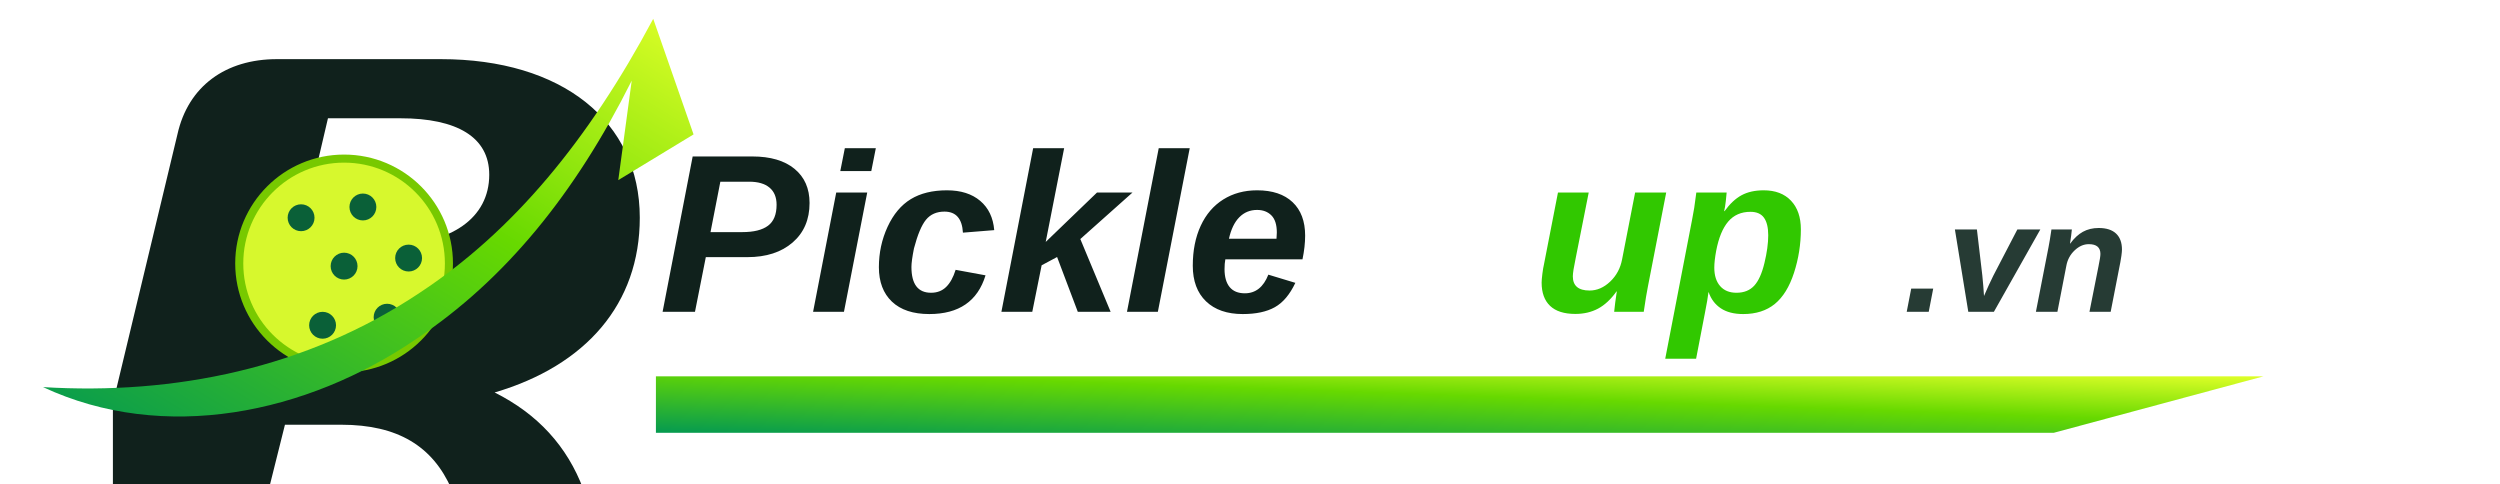
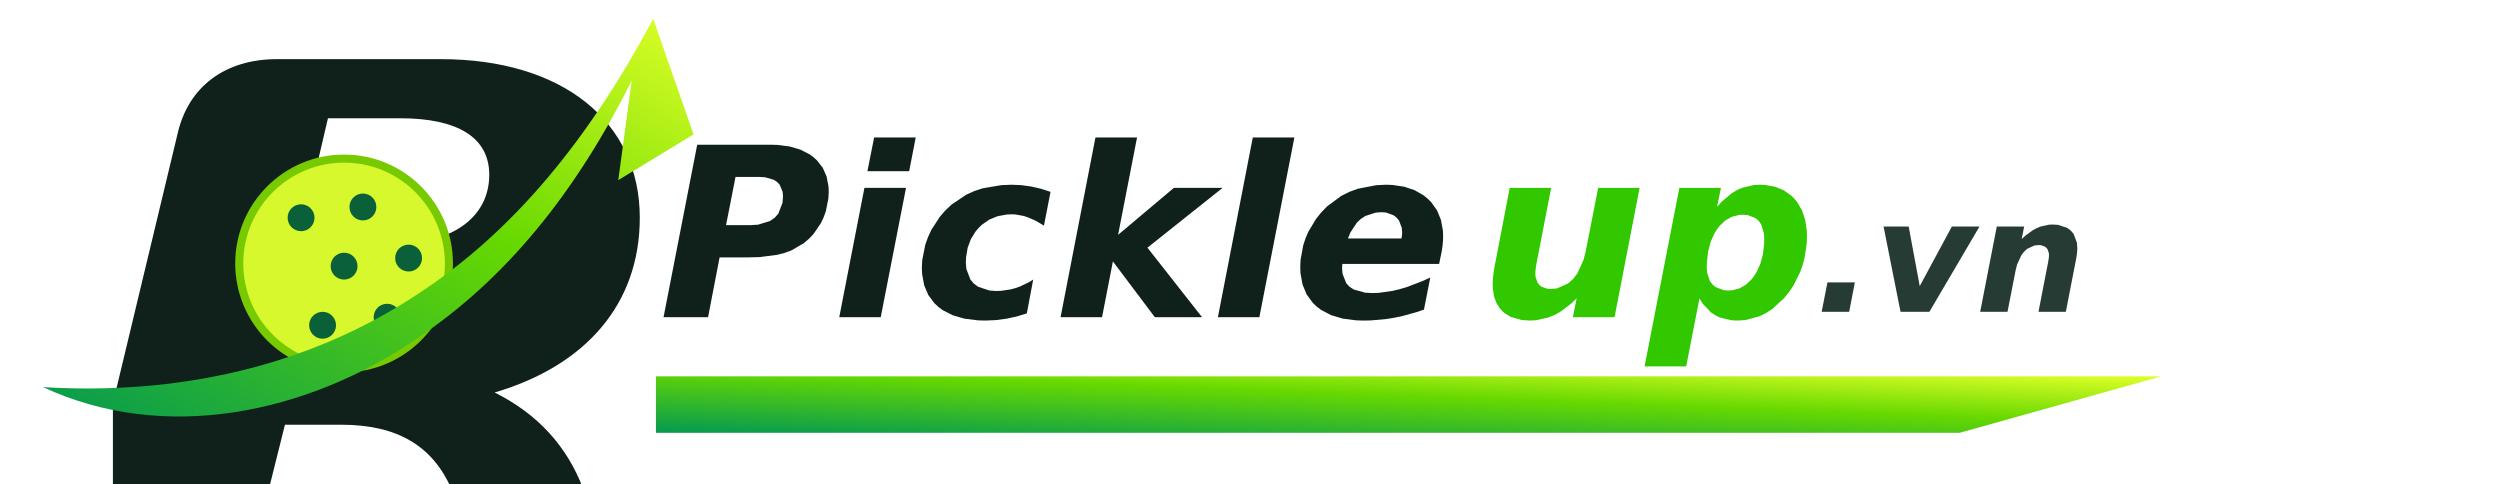
<svg xmlns="http://www.w3.org/2000/svg" viewBox="0 0 930 180" role="img" aria-label="Pickleup.vn" shape-rendering="geometricPrecision">
  <defs>
    <linearGradient id="g" x1="0" y1="1" x2="1" y2="0">
      <stop offset="0" stop-color="#059a50" />
      <stop offset=".58" stop-color="#67d900" />
      <stop offset="1" stop-color="#dfff28" />
    </linearGradient>
  </defs>
  <g transform="translate(8 8)">
-     <path d="M34 142 58 42c4-18 18-28 37-28h61c45 0 74 23 74 59 0 32-20 55-54 65 16 8 27 20 33 36h-49c-7-16-20-24-41-24H98l-6 24H34Zm69-59h34c23 0 37-10 37-26 0-14-12-21-33-21h-27l-11 47Z" fill="#10211c" />
+     <path d="M34 142 58 42c4-18 18-28 37-28h61c45 0 74 23 74 59 0 32-20 55-54 65 16 8 27 20 33 36h-49c-7-16-20-24-41-24H98l-6 24H34Zm69-59h34c23 0 37-10 37-26 0-14-12-21-33-21h-27l-11 47Z" fill="#10211c" fill-rule="evenodd" />
    <circle cx="120" cy="90" r="39" fill="#d7f82d" stroke="#77c900" stroke-width="3" />
    <g fill="#0a6038">
      <circle cx="104" cy="73" r="5" />
      <circle cx="127" cy="69" r="5" />
      <circle cx="144" cy="88" r="5" />
      <circle cx="136" cy="110" r="5" />
      <circle cx="112" cy="113" r="5" />
      <circle cx="120" cy="91" r="5" />
    </g>
    <path d="M8 136c45 21 98 10 139-18 33-22 59-54 80-96l-5 37 28-17-15-43c-24 45-52 79-87 102-42 28-91 38-140 35Z" fill="url(#g)" />
  </g>
-   <g font-family="Arial,Helvetica,sans-serif" font-weight="900" font-style="italic">
-     <text x="245" y="116" font-size="84" fill="#10211c">Pickle</text>
-     <text x="570" y="116" font-size="84" fill="#31c800">up</text>
-     <text x="708" y="116" font-size="58" fill="#263b34">.vn</text>
-   </g>
-   <path d="M244 140h598l-78 21H244Z" fill="url(#g)" />
+   <path d="M259.36,53.84 L286.81,53.84 L289.27,53.91 L293.76,54.49 L297.71,55.65 L301.11,57.38 L302.60,58.46 L303.93,59.67 L306.07,62.43 L307.49,65.64 L308.20,69.30 L308.29,71.29 L308.17,73.78 L307.22,78.56 L306.39,80.86 L305.35,83.05 L302.65,87.01 L300.99,88.78 L298.99,90.48 L294.43,93.14 L291.87,94.09 L289.06,94.81 L282.43,95.64 L278.61,95.74 L267.69,95.74 L263.40,118.00 L246.84,118.00 L259.36,53.84 Z M273.61,65.83 L270.09,83.75 L279.25,83.75 L282.00,83.58 L286.47,82.20 L288.19,81.00 L289.54,79.47 L291.09,75.47 L291.28,73.01 L291.14,71.37 L290.04,68.71 L289.07,67.69 L287.84,66.88 L284.65,65.95 L282.69,65.83 L273.61,65.83 Z M321.57,69.88 L337.04,69.88 L327.63,118.00 L312.20,118.00 L321.57,69.88 Z M325.18,51.13 L340.65,51.13 L338.21,63.69 L322.68,63.69 L325.18,51.13 Z M390.80,71.37 L388.35,83.93 L385.28,82.11 L382.24,80.79 L380.75,80.32 L377.80,79.79 L376.36,79.72 L374.52,79.80 L371.10,80.43 L368.03,81.69 L365.30,83.58 L364.07,84.77 L362.95,86.07 L361.16,88.95 L359.97,92.18 L359.37,95.76 L359.30,97.68 L359.48,100.05 L360.96,103.94 L362.25,105.47 L363.89,106.69 L368.08,108.08 L370.64,108.25 L372.44,108.18 L375.99,107.65 L377.73,107.18 L379.45,106.57 L382.76,104.98 L384.35,103.99 L381.98,116.58 L378.15,117.75 L374.30,118.58 L370.42,119.08 L366.51,119.25 L363.76,119.17 L358.74,118.54 L354.38,117.26 L350.66,115.36 L349.05,114.16 L347.62,112.82 L345.32,109.74 L343.79,106.12 L343.03,101.97 L342.93,99.70 L343.07,96.78 L344.20,91.06 L345.19,88.27 L346.44,85.57 L349.67,80.57 L351.65,78.29 L354.08,76.02 L359.45,72.42 L362.39,71.09 L365.54,70.05 L372.52,68.87 L376.36,68.72 L379.99,68.88 L383.61,69.38 L387.21,70.21 L390.80,71.37 Z M407.51,51.13 L422.98,51.13 L415.93,87.36 L436.69,69.88 L454.81,69.88 L426.85,92.14 L447.17,118.00 L429.60,118.00 L414.00,97.25 L409.96,118.00 L394.53,118.00 L407.51,51.13 Z M466.04,51.13 L481.51,51.13 L468.48,118.00 L453.06,118.00 L466.04,51.13 Z M535.86,95.74 L535.35,98.19 L499.34,98.19 L499.33,98.51 L499.29,98.94 L499.26,99.38 L499.25,99.70 L499.43,101.89 L500.83,105.39 L502.06,106.70 L503.64,107.71 L507.86,108.88 L510.50,109.02 L512.96,108.93 L518.08,108.20 L520.74,107.56 L523.48,106.74 L529.14,104.57 L532.07,103.22 L529.71,115.17 L526.90,116.13 L521.30,117.67 L518.52,118.23 L515.72,118.68 L510.06,119.19 L507.20,119.25 L504.47,119.17 L499.48,118.52 L495.13,117.22 L491.42,115.27 L489.81,114.05 L488.37,112.68 L486.08,109.54 L484.55,105.87 L483.78,101.66 L483.69,99.36 L483.81,96.63 L484.79,91.29 L485.64,88.69 L486.73,86.15 L489.59,81.40 L491.35,79.20 L493.66,76.78 L498.95,72.87 L501.92,71.39 L505.09,70.22 L511.94,68.89 L515.62,68.72 L517.99,68.80 L522.37,69.45 L526.24,70.75 L529.62,72.70 L531.11,73.92 L532.46,75.27 L534.61,78.32 L536.04,81.82 L536.76,85.77 L536.85,87.91 L536.79,89.69 L536.61,91.56 L536.31,93.56 L535.86,95.74 Z M521.34,88.70 L521.45,88.13 L521.53,87.56 L521.58,86.98 L521.60,86.42 L521.47,84.79 L520.44,82.06 L519.53,80.96 L518.41,80.07 L515.61,79.06 L513.94,78.94 L511.77,79.09 L507.93,80.33 L506.27,81.41 L504.78,82.79 L502.37,86.44 L501.44,88.70 L521.34,88.70 Z" fill="#10211c" fill-rule="evenodd" />
+   <path d="M555.97,99.26 L561.61,69.88 L577.03,69.88 L572.18,94.93 L571.72,97.19 L571.39,99.09 L571.21,100.63 L571.15,101.80 L571.24,103.08 L571.99,105.19 L572.65,106.01 L573.48,106.67 L575.62,107.42 L576.94,107.51 L579.24,107.28 L583.34,105.44 L585.14,103.82 L586.73,101.79 L589.09,96.66 L589.88,93.55 L594.52,69.88 L609.94,69.88 L600.61,118.00 L585.10,118.00 L586.52,110.95 L584.52,112.90 L580.38,116.03 L578.23,117.19 L576.03,118.09 L571.46,119.12 L569.09,119.25 L565.98,119.03 L562.01,117.89 L559.83,116.59 L558.88,115.77 L558.04,114.85 L556.69,112.75 L555.79,110.29 L555.34,107.47 L555.28,105.93 L555.32,104.38 L555.45,102.75 L555.66,101.04 L555.97,99.26 Z M632.20,111.04 L627.26,136.30 L611.78,136.30 L624.72,69.88 L640.19,69.88 L638.77,76.91 L640.55,74.95 L644.25,71.85 L646.16,70.71 L648.14,69.84 L652.38,68.84 L654.63,68.72 L656.61,68.80 L660.24,69.45 L663.45,70.73 L666.24,72.67 L667.47,73.88 L668.58,75.22 L670.35,78.27 L671.53,81.78 L672.13,85.75 L672.20,87.91 L672.10,90.67 L671.27,96.07 L670.55,98.71 L669.63,101.27 L667.26,106.04 L665.81,108.25 L663.78,110.79 L659.36,114.90 L656.96,116.46 L654.46,117.68 L649.19,119.08 L646.42,119.25 L644.04,119.13 L639.84,118.13 L638.02,117.26 L636.36,116.12 L633.45,113.01 L632.20,111.04 Z M648.36,79.88 L646.91,79.97 L644.22,80.66 L641.79,82.03 L639.64,84.09 L638.66,85.37 L637.78,86.79 L636.38,89.94 L635.44,93.50 L634.97,97.46 L634.91,99.60 L635.04,101.48 L636.10,104.58 L637.03,105.82 L638.20,106.80 L641.15,107.93 L642.94,108.07 L644.36,107.99 L647.01,107.31 L649.40,105.97 L651.55,103.95 L652.52,102.68 L653.41,101.29 L654.83,98.21 L655.77,94.76 L656.25,90.92 L656.30,88.86 L656.18,86.80 L655.15,83.46 L654.26,82.18 L653.12,81.18 L650.17,80.03 L648.36,79.88 Z" fill="#31c800" fill-rule="evenodd" />
+   <path d="M679.81,105.04 L690.01,105.04 L687.89,116.00 L677.66,116.00 L679.81,105.04 Z M700.69,84.28 L710.03,84.28 L714.14,106.43 L726.09,84.28 L736.37,84.28 L717.73,116.00 L707.00,116.00 L700.69,84.28 Z M772.25,96.69 L768.49,116.00 L758.32,116.00 L761.52,99.46 L761.82,97.97 L762.04,96.73 L762.18,95.73 L762.23,94.96 L762.16,94.10 L761.66,92.70 L761.22,92.16 L760.67,91.72 L759.24,91.22 L758.38,91.16 L756.86,91.31 L754.16,92.54 L752.97,93.62 L751.94,94.96 L750.37,98.35 L749.85,100.39 L746.79,116.00 L736.63,116.00 L742.80,84.28 L752.99,84.28 L752.06,88.92 L753.46,87.64 L756.28,85.60 L757.69,84.85 L759.12,84.27 L762.08,83.60 L763.61,83.52 L765.68,83.66 L769.06,84.81 L770.37,85.81 L771.42,87.08 L772.61,90.30 L772.76,92.27 L772.73,93.22 L772.63,94.28 L772.47,95.43 L772.25,96.69 Z" fill="#263b34" fill-rule="evenodd" />
+   <path d="M244 140h560l-75 21H244Z" fill="url(#g)" />
</svg>
